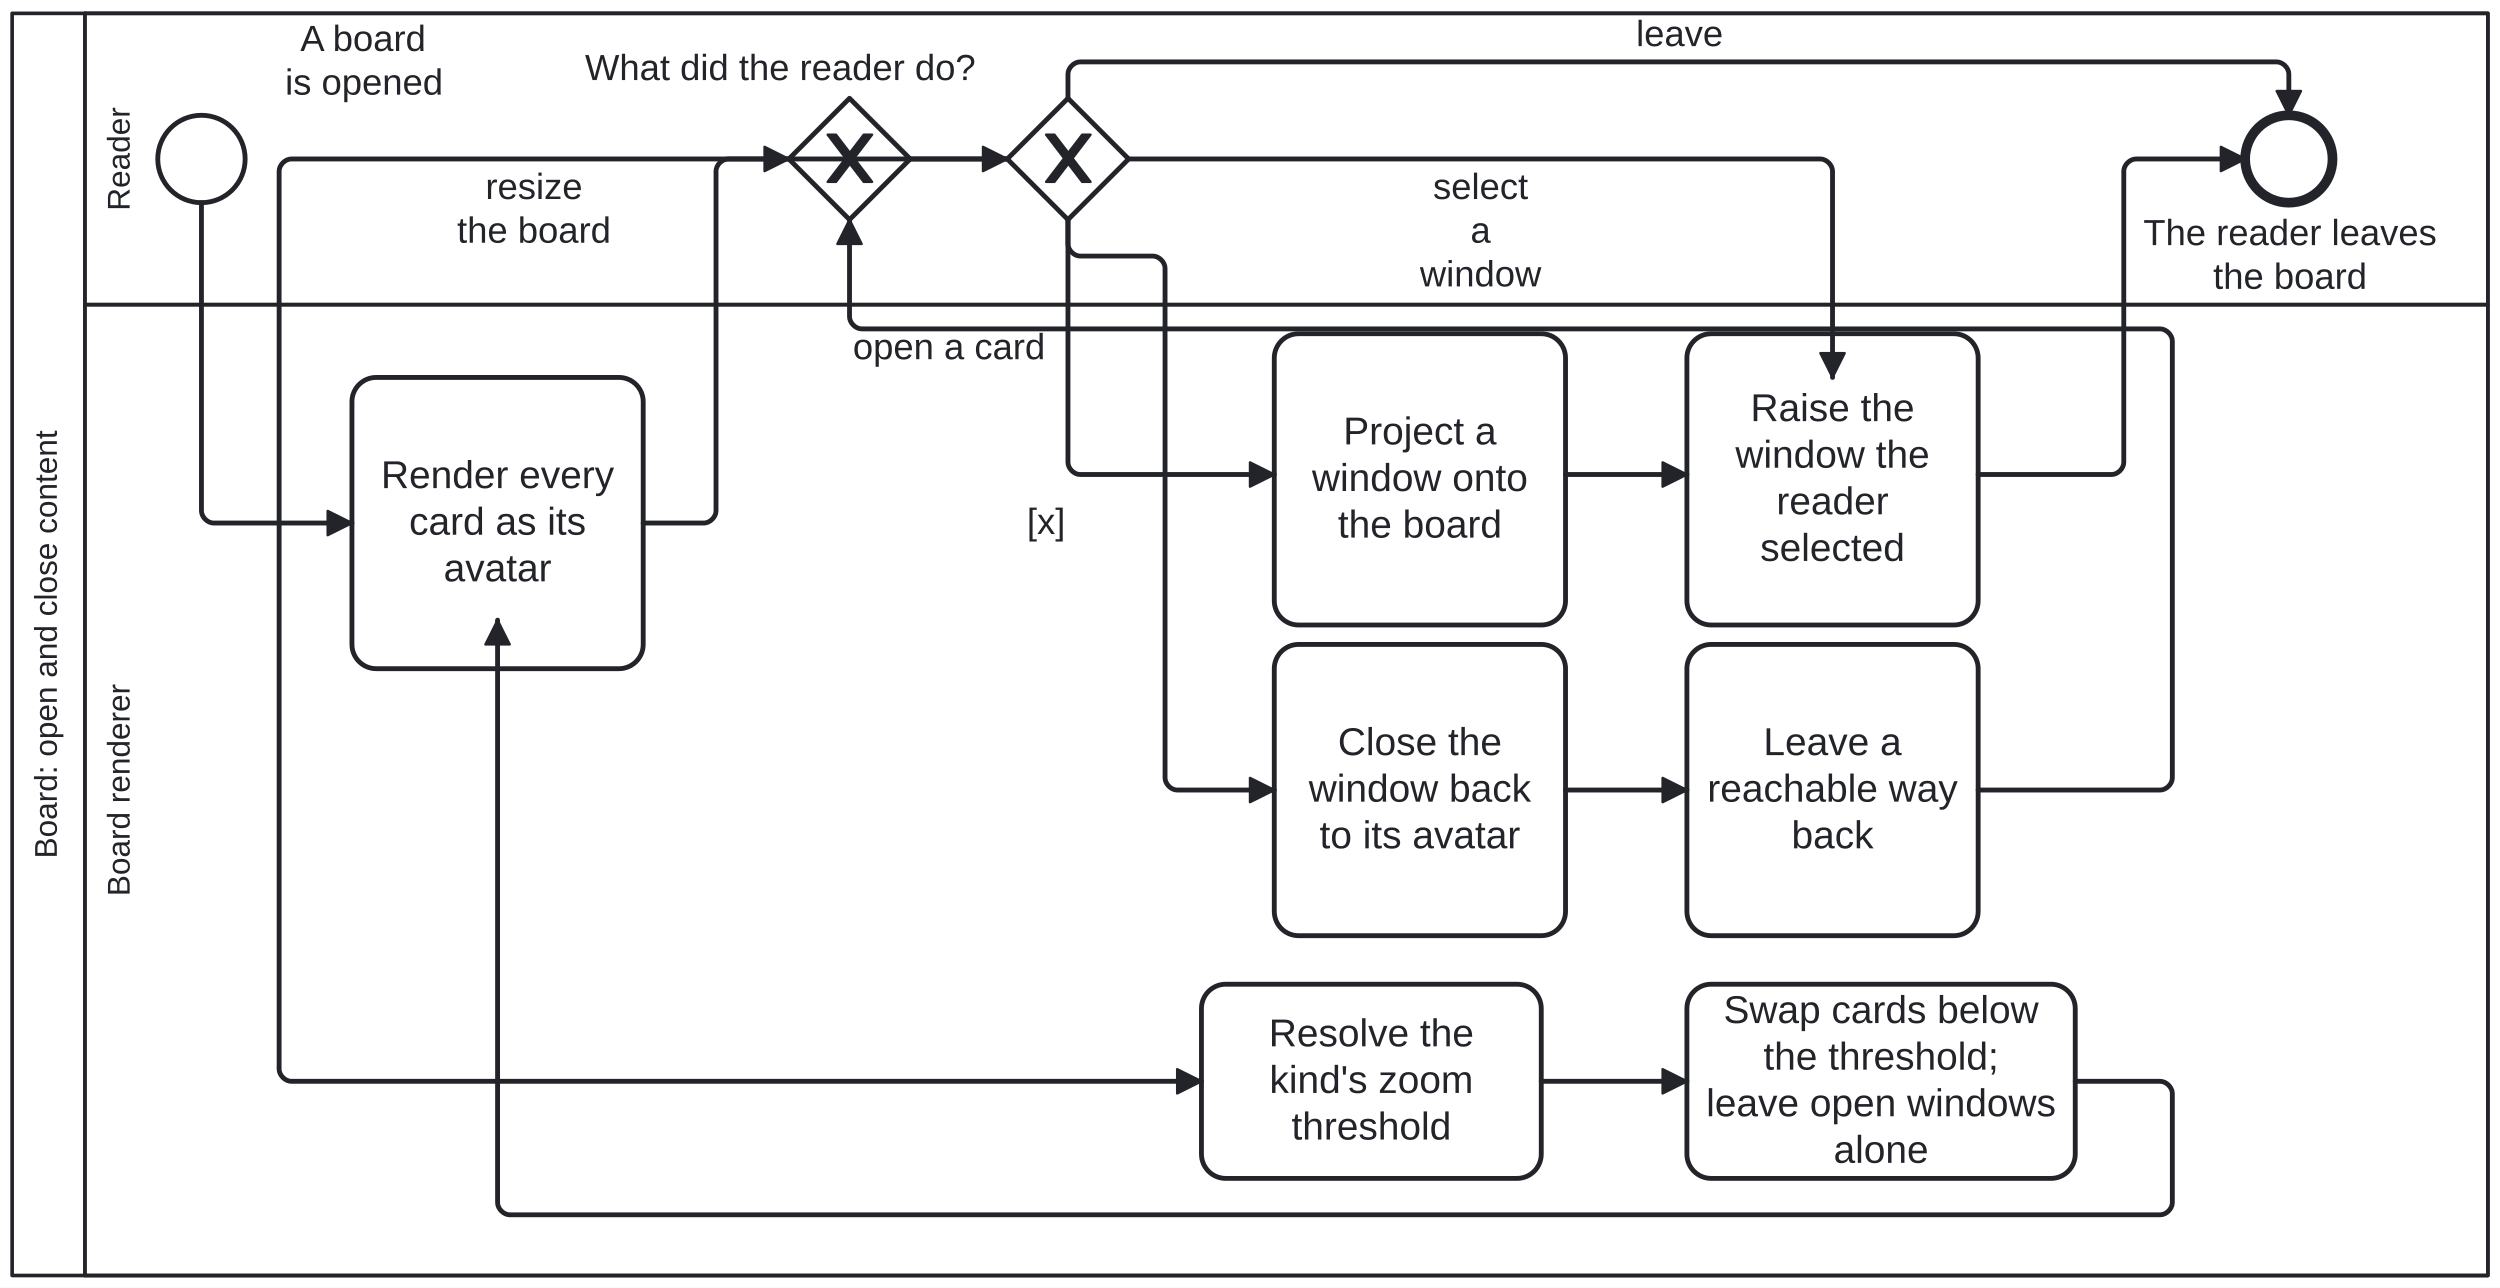
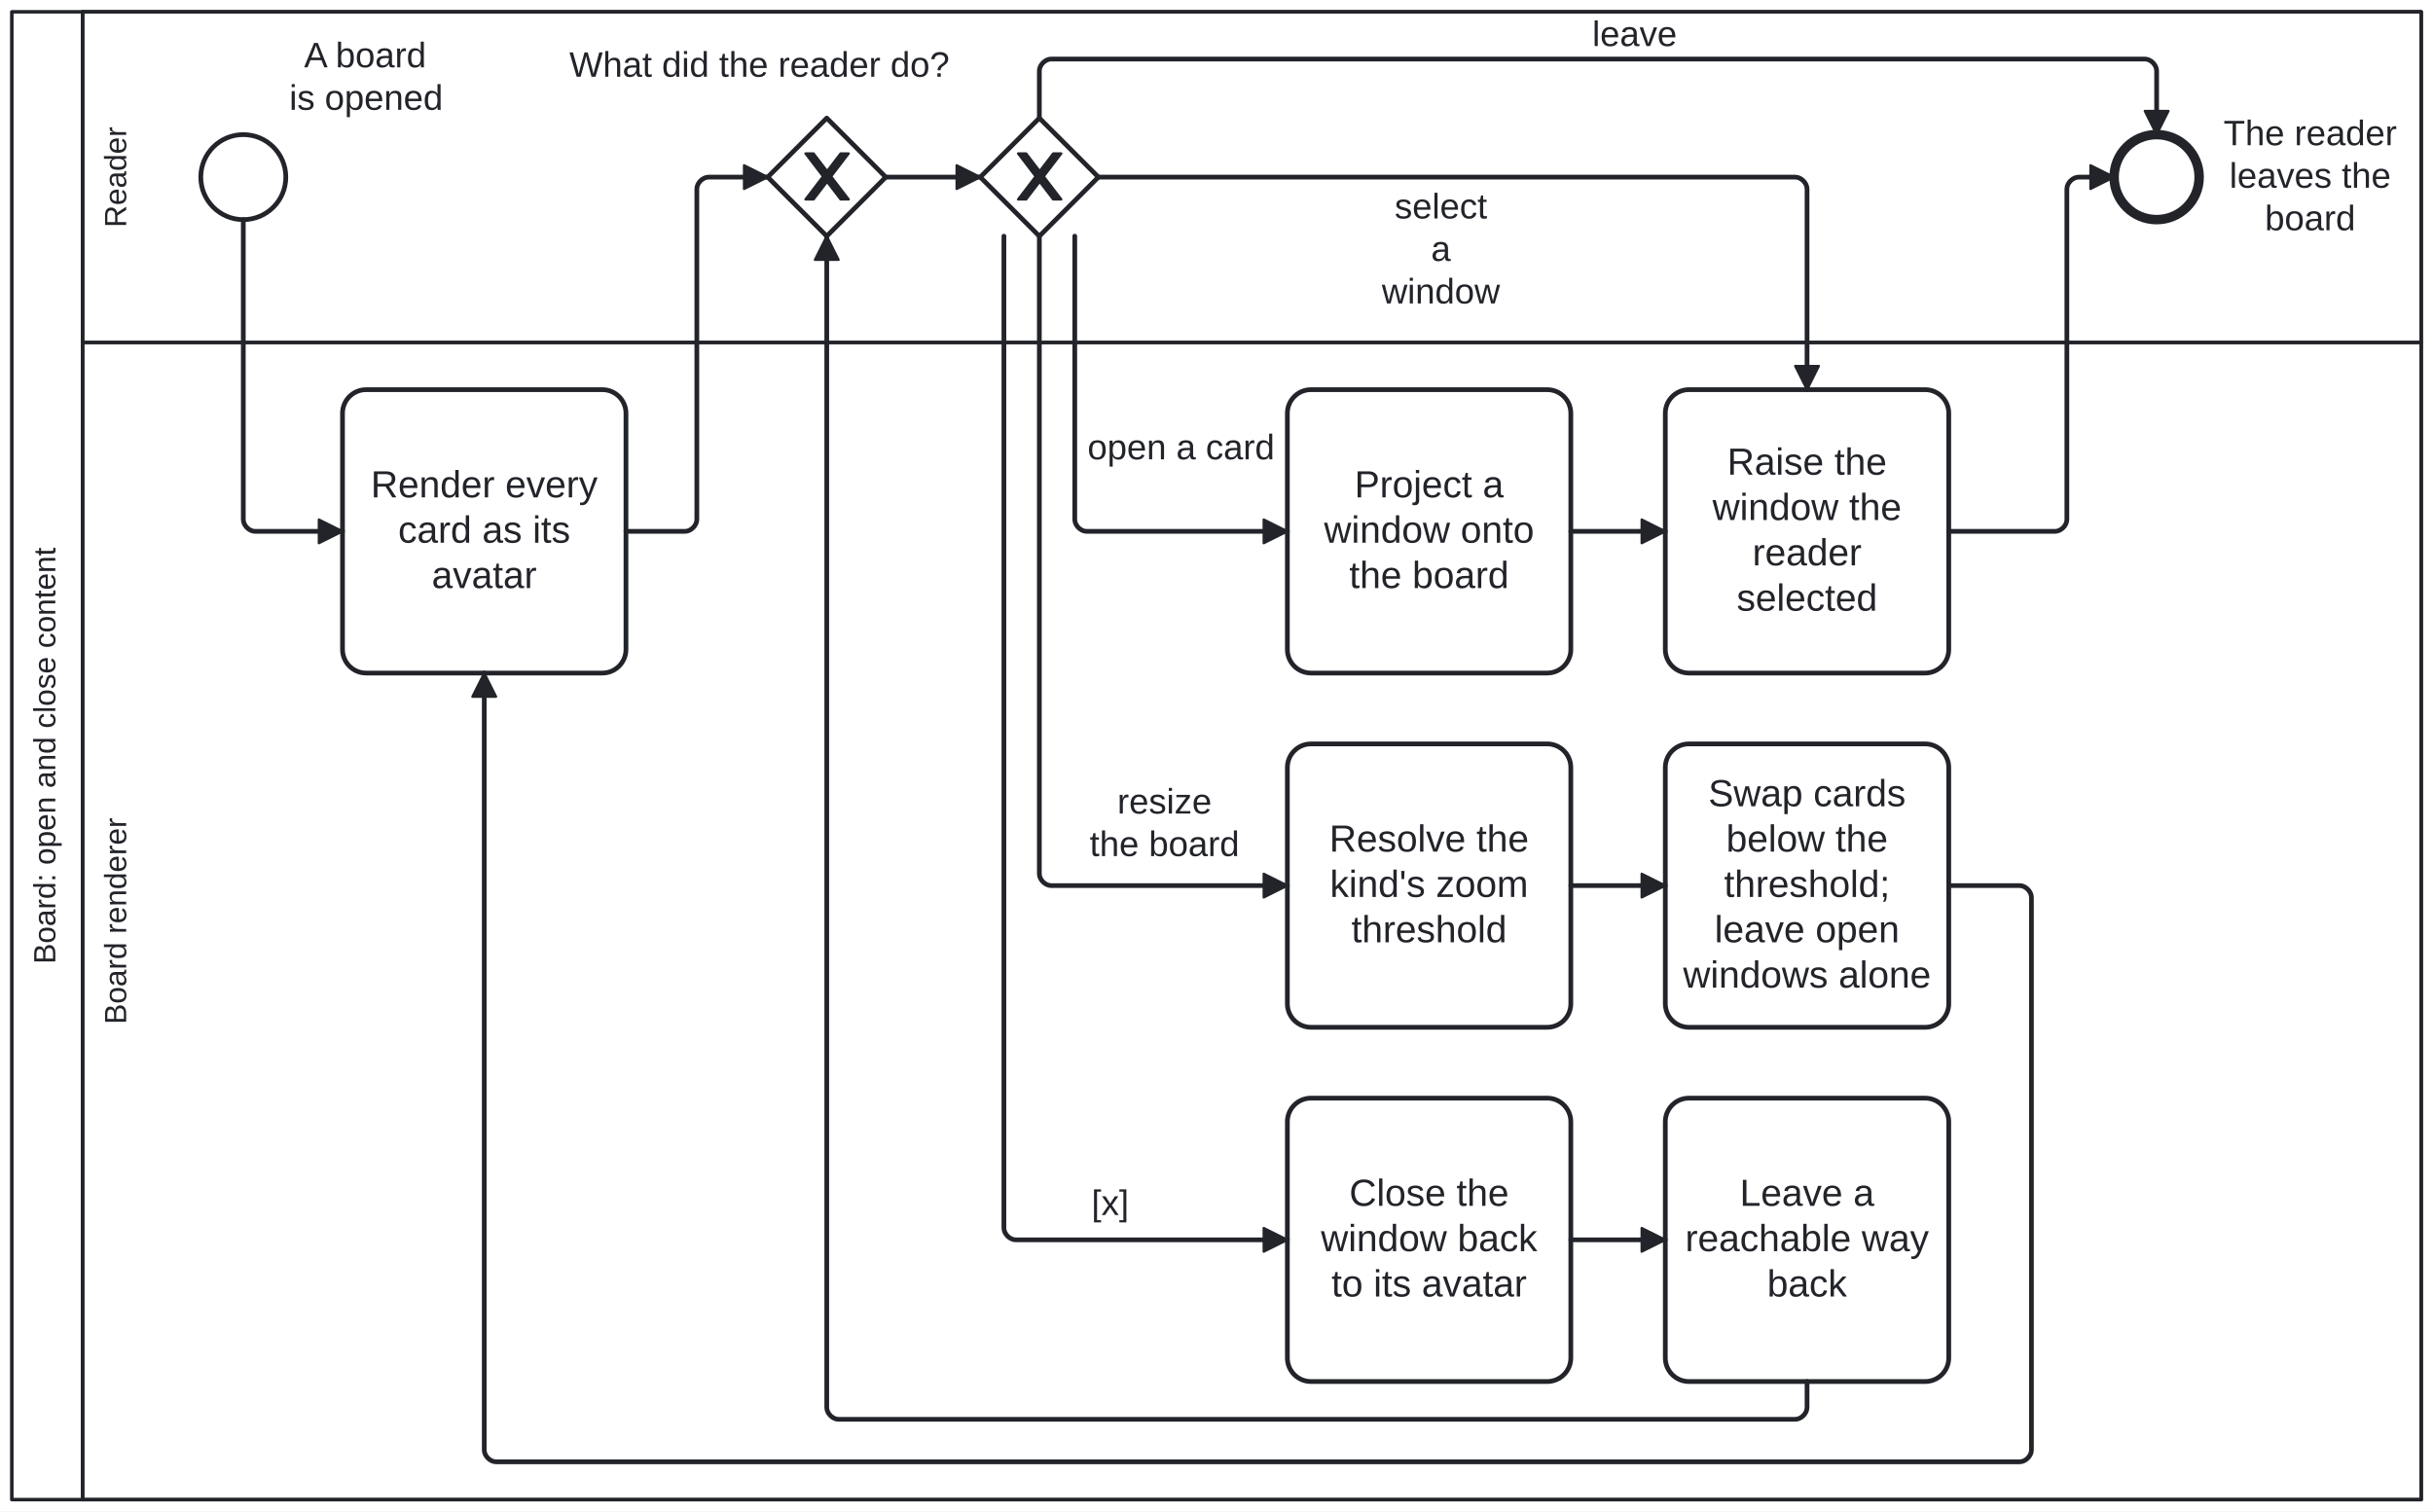
- <svg xmlns="http://www.w3.org/2000/svg" width="100%" style="max-width:100%;height:auto" viewBox="155 74.5 1030 530.5" version="1.1">
-   <rect x="155" y="74.5" width="1030" height="530.5" fill="#ffffff" />
+ <svg xmlns="http://www.w3.org/2000/svg" width="100%" style="max-width:100%;height:auto" viewBox="155 75 1030 640" version="1.1">
+   <rect x="155" y="75" width="1030" height="640" fill="#ffffff" />
  <g class="djs-group">
    <g class="djs-element djs-shape" data-element-id="Participant_BoardOpenClose" style="display: block;" transform="matrix(1 0 0 1 160 80)">
      <g class="djs-visual">
-         <rect x="0" y="0" width="1020" height="520" rx="0" ry="0" style="stroke-linecap: round; stroke-linejoin: round; stroke: rgb(34, 36, 42); stroke-width: 1.5px; fill: white; fill-opacity: 0.95;" />
-         <path style="fill: none; stroke-linecap: round; stroke-linejoin: round; stroke: rgb(34, 36, 42); stroke-width: 1.5px;" d="M30,0L30,520" />
-         <text lineHeight="1.05" class="djs-label" transform="matrix(-1.83697e-16 -1 1 -1.83697e-16 0 520)" style="font-family: Arial, sans-serif; font-size: 13px; font-weight: normal; fill: rgb(34, 36, 42);">
-           <tspan x="171.825" y="18.413">Board: open and close content</tspan>
+         <rect x="0" y="0" width="1020" height="630" rx="0" ry="0" style="stroke-linecap: round; stroke-linejoin: round; stroke: rgb(34, 36, 42); stroke-width: 1.5px; fill: white; fill-opacity: 0.95;" />
+         <path style="fill: none; stroke-linecap: round; stroke-linejoin: round; stroke: rgb(34, 36, 42); stroke-width: 1.5px;" d="M30,0L30,630" />
+         <text lineHeight="1.05" class="djs-label" transform="matrix(-1.83697e-16 -1 1 -1.83697e-16 0 630)" style="font-family: Arial, sans-serif; font-size: 13px; font-weight: normal; fill: rgb(34, 36, 42);">
+           <tspan x="226.825" y="18.413">Board: open and close content</tspan>
        </text>
      </g>
-       <rect class="djs-hit djs-hit-all" x="0" y="0" width="1020" height="520" style="fill: none; stroke-opacity: 0; stroke: white; stroke-width: 15px;" />
+       <rect class="djs-hit djs-hit-all" x="0" y="0" width="1020" height="630" style="fill: none; stroke-opacity: 0; stroke: white; stroke-width: 15px;" />
    </g>
    <g class="djs-children">
      <g class="djs-group">
-         <g class="djs-element djs-shape" data-element-id="Lane_Renderer" style="display: block;" transform="matrix(1 0 0 1 190 200)">
-           <g class="djs-visual">
-             <rect x="0" y="0" width="990" height="400" rx="0" ry="0" style="stroke-linecap: round; stroke-linejoin: round; stroke: rgb(34, 36, 42); stroke-width: 1.5px; fill: white; fill-opacity: 0.25;" />
-             <text lineHeight="1.05" class="djs-label" transform="matrix(-1.83697e-16 -1 1 -1.83697e-16 0 400)" style="font-family: Arial, sans-serif; font-size: 13px; font-weight: normal; fill: rgb(34, 36, 42);">
-               <tspan x="156.281" y="18.413">Board renderer</tspan>
-             </text>
-           </g>
-           <rect class="djs-hit djs-hit-all" x="0" y="0" width="990" height="400" style="fill: none; stroke-opacity: 0; stroke: white; stroke-width: 15px;" />
+         <g class="djs-element djs-shape" data-element-id="Lane_Renderer" style="display: block;" transform="matrix(1 0 0 1 190 220)">
+           <g class="djs-visual">
+             <rect x="0" y="0" width="990" height="490" rx="0" ry="0" style="stroke-linecap: round; stroke-linejoin: round; stroke: rgb(34, 36, 42); stroke-width: 1.5px; fill: white; fill-opacity: 0.25;" />
+             <text lineHeight="1.05" class="djs-label" transform="matrix(-1.83697e-16 -1 1 -1.83697e-16 0 490)" style="font-family: Arial, sans-serif; font-size: 13px; font-weight: normal; fill: rgb(34, 36, 42);">
+               <tspan x="201.281" y="18.413">Board renderer</tspan>
+             </text>
+           </g>
+           <rect class="djs-hit djs-hit-all" x="0" y="0" width="990" height="490" style="fill: none; stroke-opacity: 0; stroke: white; stroke-width: 15px;" />
        </g>
      </g>
      <g class="djs-group">
        <g class="djs-element djs-shape" data-element-id="Lane_Reader" style="display: block;" transform="matrix(1 0 0 1 190 80)">
          <g class="djs-visual">
-             <rect x="0" y="0" width="990" height="120" rx="0" ry="0" style="stroke-linecap: round; stroke-linejoin: round; stroke: rgb(34, 36, 42); stroke-width: 1.5px; fill: white; fill-opacity: 0.25;" />
-             <text lineHeight="1.05" class="djs-label" transform="matrix(-1.83697e-16 -1 1 -1.83697e-16 0 120)" style="font-family: Arial, sans-serif; font-size: 13px; font-weight: normal; fill: rgb(34, 36, 42);">
-               <tspan x="38.681" y="18.413">Reader</tspan>
-             </text>
-           </g>
-           <rect class="djs-hit djs-hit-all" x="0" y="0" width="990" height="120" style="fill: none; stroke-opacity: 0; stroke: white; stroke-width: 15px;" />
-         </g>
-       </g>
-       <g class="djs-group">
-         <g class="djs-element djs-shape" data-element-id="Start_Board" style="display: block;" transform="matrix(1 0 0 1 220 122)">
+             <rect x="0" y="0" width="990" height="140" rx="0" ry="0" style="stroke-linecap: round; stroke-linejoin: round; stroke: rgb(34, 36, 42); stroke-width: 1.5px; fill: white; fill-opacity: 0.25;" />
+             <text lineHeight="1.05" class="djs-label" transform="matrix(-1.83697e-16 -1 1 -1.83697e-16 0 140)" style="font-family: Arial, sans-serif; font-size: 13px; font-weight: normal; fill: rgb(34, 36, 42);">
+               <tspan x="48.681" y="18.413">Reader</tspan>
+             </text>
+           </g>
+           <rect class="djs-hit djs-hit-all" x="0" y="0" width="990" height="140" style="fill: none; stroke-opacity: 0; stroke: white; stroke-width: 15px;" />
+         </g>
+       </g>
+       <g class="djs-group">
+         <g class="djs-element djs-shape" data-element-id="Start_Board" style="display: block;" transform="matrix(1 0 0 1 240 132)">
          <g class="djs-visual">
            <circle cx="18" cy="18" r="18" style="stroke-linecap: round; stroke-linejoin: round; stroke: rgb(34, 36, 42); stroke-width: 2px; fill: white; fill-opacity: 0.95;" />
          </g>
          <rect class="djs-hit djs-hit-all" x="0" y="0" width="36" height="36" style="fill: none; stroke-opacity: 0; stroke: white; stroke-width: 15px;" />
        </g>
      </g>
      <g class="djs-group">
-         <g class="djs-element djs-shape" data-element-id="Start_Board_label" style="display: block;" transform="matrix(1 0 0 1 271 82)">
+         <g class="djs-element djs-shape" data-element-id="Start_Board_label" style="display: block;" transform="matrix(1 0 0 1 276 90)">
          <g class="djs-visual">
            <text lineHeight="1.2" class="djs-label" style="font-family: Arial, sans-serif; font-size: 15px; font-weight: normal; fill: rgb(34, 36, 42);">
              <tspan x="7.732" y="13.5">A board </tspan>
              <tspan x="1.473" y="31.5">is opened</tspan>
            </text>
          </g>
          <rect class="djs-hit djs-hit-all" x="0" y="0" width="68" height="36" style="fill: none; stroke-opacity: 0; stroke: white; stroke-width: 15px;" />
        </g>
      </g>
      <g class="djs-group">
-         <g class="djs-element djs-shape" data-element-id="A_RenderAvatars" style="display: block;" transform="matrix(1 0 0 1 300 230)">
+         <g class="djs-element djs-shape" data-element-id="A_RenderAvatars" style="display: block;" transform="matrix(1 0 0 1 300 240)">
          <g class="djs-visual">
            <rect x="0" y="0" width="120" height="120" rx="10" ry="10" style="stroke-linecap: round; stroke-linejoin: round; stroke: rgb(34, 36, 42); stroke-width: 2px; fill: white; fill-opacity: 0.95;" />
            <text lineHeight="1.2" class="djs-label" style="font-family: Arial, sans-serif; font-size: 16px; font-weight: normal; fill: rgb(34, 36, 42);">
              <tspan x="11.977" y="45.6">Render every </tspan>
              <tspan x="23.543" y="64.8">card as its </tspan>
              <tspan x="37.766" y="84">avatar</tspan>
            </text>
          </g>
          <rect class="djs-hit djs-hit-all" x="0" y="0" width="120" height="120" style="fill: none; stroke-opacity: 0; stroke: white; stroke-width: 15px;" />
        </g>
      </g>
      <g class="djs-group">
-         <g class="djs-element djs-shape" data-element-id="GW_Act_Join" style="display: block;" transform="matrix(1 0 0 1 480 115)">
+         <g class="djs-element djs-shape" data-element-id="GW_Act_Join" style="display: block;" transform="matrix(1 0 0 1 480 125)">
          <g class="djs-visual">
            <polygon points="25,0 50,25 25,50 0,25" style="stroke-linecap: round; stroke-linejoin: round; stroke: rgb(34, 36, 42); stroke-width: 2px; fill: white; fill-opacity: 0.95;" />
            <path d="m 16,15 7.429,9.714 -7.429,9.714 3.429,0 5.714,-7.464 5.714,7.464 3.429,0 -7.429,-9.714 7.429,-9.714 -3.429,0 -5.714,7.464 -5.714,-7.464 -3.429,0 z" style="fill: rgb(34, 36, 42); stroke-linecap: round; stroke-linejoin: round; stroke: rgb(34, 36, 42); stroke-width: 1px;" />
          </g>
          <rect class="djs-hit djs-hit-all" x="0" y="0" width="50" height="50" style="fill: none; stroke-opacity: 0; stroke: white; stroke-width: 15px;" />
        </g>
      </g>
      <g class="djs-group">
-         <g class="djs-element djs-shape" data-element-id="GW_Act" style="display: block;" transform="matrix(1 0 0 1 570 115)">
+         <g class="djs-element djs-shape" data-element-id="GW_Act" style="display: block;" transform="matrix(1 0 0 1 570 125)">
          <g class="djs-visual">
            <polygon points="25,0 50,25 25,50 0,25" style="stroke-linecap: round; stroke-linejoin: round; stroke: rgb(34, 36, 42); stroke-width: 2px; fill: white; fill-opacity: 0.95;" />
            <path d="m 16,15 7.429,9.714 -7.429,9.714 3.429,0 5.714,-7.464 5.714,7.464 3.429,0 -7.429,-9.714 7.429,-9.714 -3.429,0 -5.714,7.464 -5.714,-7.464 -3.429,0 z" style="fill: rgb(34, 36, 42); stroke-linecap: round; stroke-linejoin: round; stroke: rgb(34, 36, 42); stroke-width: 1px;" />
          </g>
          <rect class="djs-hit djs-hit-all" x="0" y="0" width="50" height="50" style="fill: none; stroke-opacity: 0; stroke: white; stroke-width: 15px;" />
        </g>
      </g>
      <g class="djs-group">
        <g class="djs-element djs-shape" data-element-id="GW_Act_label" style="display: block;" transform="matrix(1 0 0 1 396 94)">
          <g class="djs-visual">
            <text lineHeight="1.2" class="djs-label" style="font-family: Arial, sans-serif; font-size: 15px; font-weight: normal; fill: rgb(34, 36, 42);">
              <tspan x="0.032" y="13.5">What did the reader do?</tspan>
            </text>
          </g>
          <rect class="djs-hit djs-hit-all" x="0" y="0" width="161" height="18" style="fill: none; stroke-opacity: 0; stroke: white; stroke-width: 15px;" />
        </g>
      </g>
      <g class="djs-group">
-         <g class="djs-element djs-shape" data-element-id="A_Open" style="display: block;" transform="matrix(1 0 0 1 680 212)">
+         <g class="djs-element djs-shape" data-element-id="A_Open" style="display: block;" transform="matrix(1 0 0 1 700 240)">
          <g class="djs-visual">
            <rect x="0" y="0" width="120" height="120" rx="10" ry="10" style="stroke-linecap: round; stroke-linejoin: round; stroke: rgb(34, 36, 42); stroke-width: 2px; fill: white; fill-opacity: 0.95;" />
            <text lineHeight="1.2" class="djs-label" style="font-family: Arial, sans-serif; font-size: 16px; font-weight: normal; fill: rgb(34, 36, 42);">
              <tspan x="28.43" y="45.6">Project a </tspan>
              <tspan x="15.527" y="64.8">window onto </tspan>
              <tspan x="26.195" y="84">the board</tspan>
            </text>
          </g>
          <rect class="djs-hit djs-hit-all" x="0" y="0" width="120" height="120" style="fill: none; stroke-opacity: 0; stroke: white; stroke-width: 15px;" />
        </g>
      </g>
      <g class="djs-group">
-         <g class="djs-element djs-shape" data-element-id="A_Raise" style="display: block;" transform="matrix(1 0 0 1 850 212)">
+         <g class="djs-element djs-shape" data-element-id="A_Raise" style="display: block;" transform="matrix(1 0 0 1 860 240)">
          <g class="djs-visual">
            <rect x="0" y="0" width="120" height="120" rx="10" ry="10" style="stroke-linecap: round; stroke-linejoin: round; stroke: rgb(34, 36, 42); stroke-width: 2px; fill: white; fill-opacity: 0.95;" />
            <text lineHeight="1.2" class="djs-label" style="font-family: Arial, sans-serif; font-size: 16px; font-weight: normal; fill: rgb(34, 36, 42);">
              <tspan x="26.203" y="36">Raise the </tspan>
              <tspan x="19.977" y="55.2">window the </tspan>
              <tspan x="36.875" y="74.4">reader </tspan>
              <tspan x="30.203" y="93.6">selected</tspan>
            </text>
          </g>
          <rect class="djs-hit djs-hit-all" x="0" y="0" width="120" height="120" style="fill: none; stroke-opacity: 0; stroke: white; stroke-width: 15px;" />
        </g>
      </g>
      <g class="djs-group">
-         <g class="djs-element djs-shape" data-element-id="A_Close" style="display: block;" transform="matrix(1 0 0 1 680 340)">
+         <g class="djs-element djs-shape" data-element-id="A_Close" style="display: block;" transform="matrix(1 0 0 1 700 540)">
          <g class="djs-visual">
            <rect x="0" y="0" width="120" height="120" rx="10" ry="10" style="stroke-linecap: round; stroke-linejoin: round; stroke: rgb(34, 36, 42); stroke-width: 2px; fill: white; fill-opacity: 0.95;" />
            <text lineHeight="1.2" class="djs-label" style="font-family: Arial, sans-serif; font-size: 16px; font-weight: normal; fill: rgb(34, 36, 42);">
              <tspan x="26.203" y="45.6">Close the </tspan>
              <tspan x="14.199" y="64.8">window back </tspan>
              <tspan x="18.648" y="84">to its avatar</tspan>
            </text>
          </g>
          <rect class="djs-hit djs-hit-all" x="0" y="0" width="120" height="120" style="fill: none; stroke-opacity: 0; stroke: white; stroke-width: 15px;" />
        </g>
      </g>
      <g class="djs-group">
-         <g class="djs-element djs-shape" data-element-id="A_OfferWayBack" style="display: block;" transform="matrix(1 0 0 1 850 340)">
+         <g class="djs-element djs-shape" data-element-id="A_OfferWayBack" style="display: block;" transform="matrix(1 0 0 1 860 540)">
          <g class="djs-visual">
            <rect x="0" y="0" width="120" height="120" rx="10" ry="10" style="stroke-linecap: round; stroke-linejoin: round; stroke: rgb(34, 36, 42); stroke-width: 2px; fill: white; fill-opacity: 0.95;" />
            <text lineHeight="1.2" class="djs-label" style="font-family: Arial, sans-serif; font-size: 16px; font-weight: normal; fill: rgb(34, 36, 42);">
              <tspan x="31.531" y="45.6">Leave a </tspan>
              <tspan x="8.414" y="64.8">reachable way</tspan>
              <tspan x="43.102" y="84">back</tspan>
            </text>
          </g>
          <rect class="djs-hit djs-hit-all" x="0" y="0" width="120" height="120" style="fill: none; stroke-opacity: 0; stroke: white; stroke-width: 15px;" />
        </g>
      </g>
      <g class="djs-group">
-         <g class="djs-element djs-shape" data-element-id="A_ResolveThreshold" style="display: block;" transform="matrix(1 0 0 1 650 480)">
-           <g class="djs-visual">
-             <rect x="0" y="0" width="140" height="80" rx="10" ry="10" style="stroke-linecap: round; stroke-linejoin: round; stroke: rgb(34, 36, 42); stroke-width: 2px; fill: white; fill-opacity: 0.95;" />
-             <text lineHeight="1.2" class="djs-label" style="font-family: Arial, sans-serif; font-size: 16px; font-weight: normal; fill: rgb(34, 36, 42);">
-               <tspan x="27.754" y="25.6">Resolve the </tspan>
-               <tspan x="28.012" y="44.8">kind's zoom </tspan>
-               <tspan x="37.09" y="64">threshold</tspan>
-             </text>
-           </g>
-           <rect class="djs-hit djs-hit-all" x="0" y="0" width="140" height="80" style="fill: none; stroke-opacity: 0; stroke: white; stroke-width: 15px;" />
-         </g>
-       </g>
-       <g class="djs-group">
-         <g class="djs-element djs-shape" data-element-id="A_SwapToAvatar" style="display: block;" transform="matrix(1 0 0 1 850 480)">
-           <g class="djs-visual">
-             <rect x="0" y="0" width="160" height="80" rx="10" ry="10" style="stroke-linecap: round; stroke-linejoin: round; stroke: rgb(34, 36, 42); stroke-width: 2px; fill: white; fill-opacity: 0.95;" />
-             <text lineHeight="1.2" class="djs-label" style="font-family: Arial, sans-serif; font-size: 16px; font-weight: normal; fill: rgb(34, 36, 42);">
-               <tspan x="15.078" y="16">Swap cards below </tspan>
-               <tspan x="31.523" y="35.2">the threshold; </tspan>
-               <tspan x="7.953" y="54.4">leave open windows</tspan>
-               <tspan x="60.426" y="73.6">alone</tspan>
-             </text>
-           </g>
-           <rect class="djs-hit djs-hit-all" x="0" y="0" width="160" height="80" style="fill: none; stroke-opacity: 0; stroke: white; stroke-width: 15px;" />
-         </g>
-       </g>
-       <g class="djs-group">
-         <g class="djs-element djs-shape" data-element-id="End_Board" style="display: block;" transform="matrix(1 0 0 1 1080 122)">
+         <g class="djs-element djs-shape" data-element-id="A_ResolveThreshold" style="display: block;" transform="matrix(1 0 0 1 700 390)">
+           <g class="djs-visual">
+             <rect x="0" y="0" width="120" height="120" rx="10" ry="10" style="stroke-linecap: round; stroke-linejoin: round; stroke: rgb(34, 36, 42); stroke-width: 2px; fill: white; fill-opacity: 0.95;" />
+             <text lineHeight="1.2" class="djs-label" style="font-family: Arial, sans-serif; font-size: 16px; font-weight: normal; fill: rgb(34, 36, 42);">
+               <tspan x="17.754" y="45.6">Resolve the </tspan>
+               <tspan x="18.012" y="64.8">kind's zoom </tspan>
+               <tspan x="27.09" y="84">threshold</tspan>
+             </text>
+           </g>
+           <rect class="djs-hit djs-hit-all" x="0" y="0" width="120" height="120" style="fill: none; stroke-opacity: 0; stroke: white; stroke-width: 15px;" />
+         </g>
+       </g>
+       <g class="djs-group">
+         <g class="djs-element djs-shape" data-element-id="A_SwapToAvatar" style="display: block;" transform="matrix(1 0 0 1 860 390)">
+           <g class="djs-visual">
+             <rect x="0" y="0" width="120" height="120" rx="10" ry="10" style="stroke-linecap: round; stroke-linejoin: round; stroke: rgb(34, 36, 42); stroke-width: 2px; fill: white; fill-opacity: 0.95;" />
+             <text lineHeight="1.2" class="djs-label" style="font-family: Arial, sans-serif; font-size: 16px; font-weight: normal; fill: rgb(34, 36, 42);">
+               <tspan x="18.203" y="26.4">Swap cards </tspan>
+               <tspan x="25.754" y="45.6">below the </tspan>
+               <tspan x="24.867" y="64.8">threshold; </tspan>
+               <tspan x="20.855" y="84">leave open </tspan>
+               <tspan x="7.523" y="103.2">windows alone</tspan>
+             </text>
+           </g>
+           <rect class="djs-hit djs-hit-all" x="0" y="0" width="120" height="120" style="fill: none; stroke-opacity: 0; stroke: white; stroke-width: 15px;" />
+         </g>
+       </g>
+       <g class="djs-group">
+         <g class="djs-element djs-shape" data-element-id="End_Board" style="display: block;" transform="matrix(1 0 0 1 1050 132)">
          <g class="djs-visual">
            <circle cx="18" cy="18" r="18" style="stroke-linecap: round; stroke-linejoin: round; stroke: rgb(34, 36, 42); stroke-width: 4px; fill: white; fill-opacity: 0.95;" />
          </g>
          <rect class="djs-hit djs-hit-all" x="0" y="0" width="36" height="36" style="fill: none; stroke-opacity: 0; stroke: white; stroke-width: 15px;" />
        </g>
      </g>
      <g class="djs-group">
-         <g class="djs-element djs-shape" data-element-id="End_Board_label" style="display: block;" transform="matrix(1 0 0 1 1038 162)">
-           <g class="djs-visual">
-             <text lineHeight="1.2" class="djs-label" style="font-family: Arial, sans-serif; font-size: 15px; font-weight: normal; fill: rgb(34, 36, 42);">
-               <tspan x="0.05" y="13.5">The reader leaves</tspan>
-               <tspan x="28.808" y="31.5">the board</tspan>
-             </text>
-           </g>
-           <rect class="djs-hit djs-hit-all" x="0" y="0" width="121" height="36" style="fill: none; stroke-opacity: 0; stroke: white; stroke-width: 15px;" />
+         <g class="djs-element djs-shape" data-element-id="End_Board_label" style="display: block;" transform="matrix(1 0 0 1 1096 123)">
+           <g class="djs-visual">
+             <text lineHeight="1.2" class="djs-label" style="font-family: Arial, sans-serif; font-size: 15px; font-weight: normal; fill: rgb(34, 36, 42);">
+               <tspan x="0.313" y="13.5">The reader</tspan>
+               <tspan x="2.811" y="31.5">leaves the</tspan>
+               <tspan x="17.818" y="49.5">board</tspan>
+             </text>
+           </g>
+           <rect class="djs-hit djs-hit-all" x="0" y="0" width="74" height="54" style="fill: none; stroke-opacity: 0; stroke: white; stroke-width: 15px;" />
        </g>
      </g>
      <g class="djs-group">
        <g class="djs-element djs-connection" data-element-id="F_1" style="display: block;">
          <g class="djs-visual">
            <defs>
              <marker id="bpmn-marker-1" viewBox="0 0 20 20" refX="11" refY="10" markerWidth="10" markerHeight="10" orient="auto">
                <path d="M 1 5 L 11 10 L 1 15 Z" style="stroke-linecap: round; stroke-linejoin: round; stroke: rgb(34, 36, 42); stroke-width: 1px; fill: rgb(34, 36, 42);" />
              </marker>
            </defs>
-             <path data-corner-radius="5" style="fill: none; stroke-linecap: round; stroke-linejoin: round; stroke: rgb(34, 36, 42); stroke-width: 2px; marker-end: url('#bpmn-marker-1');" d="M238,158L238,285C238,287.5,240.5,290,243,290L300,290" />
-           </g>
-           <path d="M238,158L238,290L300,290" class="djs-hit djs-hit-stroke" style="fill: none; stroke-opacity: 0; stroke: white; stroke-width: 15px;" />
+             <path data-corner-radius="5" style="fill: none; stroke-linecap: round; stroke-linejoin: round; stroke: rgb(34, 36, 42); stroke-width: 2px; marker-end: url('#bpmn-marker-1');" d="M258,168L258,295C258,297.5,260.5,300,263,300L300,300" />
+           </g>
+           <path d="M258,168L258,300L300,300" class="djs-hit djs-hit-stroke" style="fill: none; stroke-opacity: 0; stroke: white; stroke-width: 15px;" />
        </g>
      </g>
      <g class="djs-group">
        <g class="djs-element djs-connection" data-element-id="F_2" style="display: block;">
          <g class="djs-visual">
            <defs>
              <marker id="bpmn-marker-2" viewBox="0 0 20 20" refX="11" refY="10" markerWidth="10" markerHeight="10" orient="auto">
                <path d="M 1 5 L 11 10 L 1 15 Z" style="stroke-linecap: round; stroke-linejoin: round; stroke: rgb(34, 36, 42); stroke-width: 1px; fill: rgb(34, 36, 42);" />
              </marker>
            </defs>
-             <path data-corner-radius="5" style="fill: none; stroke-linecap: round; stroke-linejoin: round; stroke: rgb(34, 36, 42); stroke-width: 2px; marker-end: url('#bpmn-marker-2');" d="M420,290L445,290C447.5,290,450,287.5,450,285L450,145C450,142.5,452.5,140,455,140L480,140" />
-           </g>
-           <path d="M420,290L450,290L450,140L480,140" class="djs-hit djs-hit-stroke" style="fill: none; stroke-opacity: 0; stroke: white; stroke-width: 15px;" />
+             <path data-corner-radius="5" style="fill: none; stroke-linecap: round; stroke-linejoin: round; stroke: rgb(34, 36, 42); stroke-width: 2px; marker-end: url('#bpmn-marker-2');" d="M420,300L445,300C447.5,300,450,297.5,450,295L450,155C450,152.5,452.5,150,455,150L480,150" />
+           </g>
+           <path d="M420,300L450,300L450,150L480,150" class="djs-hit djs-hit-stroke" style="fill: none; stroke-opacity: 0; stroke: white; stroke-width: 15px;" />
        </g>
      </g>
      <g class="djs-group">
        <g class="djs-element djs-connection" data-element-id="F_DoOpen" style="display: block;">
          <g class="djs-visual">
            <defs>
              <marker id="bpmn-marker-3" viewBox="0 0 20 20" refX="11" refY="10" markerWidth="10" markerHeight="10" orient="auto">
                <path d="M 1 5 L 11 10 L 1 15 Z" style="stroke-linecap: round; stroke-linejoin: round; stroke: rgb(34, 36, 42); stroke-width: 1px; fill: rgb(34, 36, 42);" />
              </marker>
            </defs>
-             <path data-corner-radius="5" style="fill: none; stroke-linecap: round; stroke-linejoin: round; stroke: rgb(34, 36, 42); stroke-width: 2px; marker-end: url('#bpmn-marker-3');" d="M595,165L595,265C595,267.5,597.5,270,600,270L680,270" />
-           </g>
-           <path d="M595,165L595,270L680,270" class="djs-hit djs-hit-stroke" style="fill: none; stroke-opacity: 0; stroke: white; stroke-width: 15px;" />
-         </g>
-       </g>
-       <g class="djs-group">
-         <g class="djs-element djs-shape" data-element-id="F_DoOpen_label" style="display: block;" transform="matrix(1 0 0 1 506 209)">
+             <path data-corner-radius="5" style="fill: none; stroke-linecap: round; stroke-linejoin: round; stroke: rgb(34, 36, 42); stroke-width: 2px; marker-end: url('#bpmn-marker-3');" d="M610,175L610,295C610,297.5,612.5,300,615,300L700,300" />
+           </g>
+           <path d="M610,175L610,300L700,300" class="djs-hit djs-hit-stroke" style="fill: none; stroke-opacity: 0; stroke: white; stroke-width: 15px;" />
+         </g>
+       </g>
+       <g class="djs-group">
+         <g class="djs-element djs-shape" data-element-id="F_DoOpen_label" style="display: block;" transform="matrix(1 0 0 1 615 256)">
          <g class="djs-visual">
            <text lineHeight="1.2" class="djs-label" style="font-family: Arial, sans-serif; font-size: 15px; font-weight: normal; fill: rgb(34, 36, 42);">
              <tspan x="0.387" y="13.5">open a card</tspan>
            </text>
          </g>
          <rect class="djs-hit djs-hit-all" x="0" y="0" width="80" height="18" style="fill: none; stroke-opacity: 0; stroke: white; stroke-width: 15px;" />
        </g>
      </g>
      <g class="djs-group">
        <g class="djs-element djs-connection" data-element-id="F_DoRaise" style="display: block;">
          <g class="djs-visual">
            <defs>
              <marker id="bpmn-marker-4" viewBox="0 0 20 20" refX="11" refY="10" markerWidth="10" markerHeight="10" orient="auto">
                <path d="M 1 5 L 11 10 L 1 15 Z" style="stroke-linecap: round; stroke-linejoin: round; stroke: rgb(34, 36, 42); stroke-width: 1px; fill: rgb(34, 36, 42);" />
              </marker>
            </defs>
-             <path data-corner-radius="5" style="fill: none; stroke-linecap: round; stroke-linejoin: round; stroke: rgb(34, 36, 42); stroke-width: 2px; marker-end: url('#bpmn-marker-4');" d="M620,140L905,140C907.5,140,910,142.5,910,145L910,230" />
-           </g>
-           <path d="M620,140L910,140L910,230" class="djs-hit djs-hit-stroke" style="fill: none; stroke-opacity: 0; stroke: white; stroke-width: 15px;" />
-         </g>
-       </g>
-       <g class="djs-group">
-         <g class="djs-element djs-shape" data-element-id="F_DoRaise_label" style="display: block;" transform="matrix(1 0 0 1 739 143)">
+             <path data-corner-radius="5" style="fill: none; stroke-linecap: round; stroke-linejoin: round; stroke: rgb(34, 36, 42); stroke-width: 2px; marker-end: url('#bpmn-marker-4');" d="M620,150L915,150C917.5,150,920,152.5,920,155L920,240" />
+           </g>
+           <path d="M620,150L920,150L920,240" class="djs-hit djs-hit-stroke" style="fill: none; stroke-opacity: 0; stroke: white; stroke-width: 15px;" />
+         </g>
+       </g>
+       <g class="djs-group">
+         <g class="djs-element djs-shape" data-element-id="F_DoRaise_label" style="display: block;" transform="matrix(1 0 0 1 739 154)">
          <g class="djs-visual">
            <text lineHeight="1.2" class="djs-label" style="font-family: Arial, sans-serif; font-size: 15px; font-weight: normal; fill: rgb(34, 36, 42);">
              <tspan x="6.408" y="13.5">select </tspan>
              <tspan x="21.829" y="31.5">a </tspan>
              <tspan x="0.988" y="49.5">window</tspan>
            </text>
          </g>
          <rect class="djs-hit djs-hit-all" x="0" y="0" width="52" height="36" style="fill: none; stroke-opacity: 0; stroke: white; stroke-width: 15px;" />
        </g>
      </g>
      <g class="djs-group">
        <g class="djs-element djs-connection" data-element-id="F_DoClose" style="display: block;">
          <g class="djs-visual">
            <defs>
              <marker id="bpmn-marker-5" viewBox="0 0 20 20" refX="11" refY="10" markerWidth="10" markerHeight="10" orient="auto">
                <path d="M 1 5 L 11 10 L 1 15 Z" style="stroke-linecap: round; stroke-linejoin: round; stroke: rgb(34, 36, 42); stroke-width: 1px; fill: rgb(34, 36, 42);" />
              </marker>
            </defs>
-             <path data-corner-radius="5" style="fill: none; stroke-linecap: round; stroke-linejoin: round; stroke: rgb(34, 36, 42); stroke-width: 2px; marker-end: url('#bpmn-marker-5');" d="M595,165L595,175C595,177.5,597.5,180,600,180L630,180C632.5,180,635,182.5,635,185L635,395C635,397.5,637.5,400,640,400L680,400" />
-           </g>
-           <path d="M595,165L595,180L635,180L635,400L680,400" class="djs-hit djs-hit-stroke" style="fill: none; stroke-opacity: 0; stroke: white; stroke-width: 15px;" />
-         </g>
-       </g>
-       <g class="djs-group">
-         <g class="djs-element djs-shape" data-element-id="F_DoClose_label" style="display: block;" transform="matrix(1 0 0 1 578 281)">
+             <path data-corner-radius="5" style="fill: none; stroke-linecap: round; stroke-linejoin: round; stroke: rgb(34, 36, 42); stroke-width: 2px; marker-end: url('#bpmn-marker-5');" d="M580,175L580,595C580,597.5,582.5,600,585,600L700,600" />
+           </g>
+           <path d="M580,175L580,600L700,600" class="djs-hit djs-hit-stroke" style="fill: none; stroke-opacity: 0; stroke: white; stroke-width: 15px;" />
+         </g>
+       </g>
+       <g class="djs-group">
+         <g class="djs-element djs-shape" data-element-id="F_DoClose_label" style="display: block;" transform="matrix(1 0 0 1 617 576)">
          <g class="djs-visual">
            <text lineHeight="1.2" class="djs-label" style="font-family: Arial, sans-serif; font-size: 15px; font-weight: normal; fill: rgb(34, 36, 42);">
              <tspan x="0.083" y="13.5">[x]</tspan>
            </text>
          </g>
          <rect class="djs-hit djs-hit-all" x="0" y="0" width="16" height="18" style="fill: none; stroke-opacity: 0; stroke: white; stroke-width: 15px;" />
        </g>
      </g>
      <g class="djs-group">
        <g class="djs-element djs-connection" data-element-id="F_DoZoom" style="display: block;">
          <g class="djs-visual">
            <defs>
              <marker id="bpmn-marker-6" viewBox="0 0 20 20" refX="11" refY="10" markerWidth="10" markerHeight="10" orient="auto">
                <path d="M 1 5 L 11 10 L 1 15 Z" style="stroke-linecap: round; stroke-linejoin: round; stroke: rgb(34, 36, 42); stroke-width: 1px; fill: rgb(34, 36, 42);" />
              </marker>
            </defs>
-             <path data-corner-radius="5" style="fill: none; stroke-linecap: round; stroke-linejoin: round; stroke: rgb(34, 36, 42); stroke-width: 2px; marker-end: url('#bpmn-marker-6');" d="M570,140L275,140C272.5,140,270,142.5,270,145L270,515C270,517.5,272.5,520,275,520L650,520" />
-           </g>
-           <path d="M570,140L270,140L270,520L650,520" class="djs-hit djs-hit-stroke" style="fill: none; stroke-opacity: 0; stroke: white; stroke-width: 15px;" />
-         </g>
-       </g>
-       <g class="djs-group">
-         <g class="djs-element djs-shape" data-element-id="F_DoZoom_label" style="display: block;" transform="matrix(1 0 0 1 342 143)">
+             <path data-corner-radius="5" style="fill: none; stroke-linecap: round; stroke-linejoin: round; stroke: rgb(34, 36, 42); stroke-width: 2px; marker-end: url('#bpmn-marker-6');" d="M595,175L595,445C595,447.5,597.5,450,600,450L700,450" />
+           </g>
+           <path d="M595,175L595,450L700,450" class="djs-hit djs-hit-stroke" style="fill: none; stroke-opacity: 0; stroke: white; stroke-width: 15px;" />
+         </g>
+       </g>
+       <g class="djs-group">
+         <g class="djs-element djs-shape" data-element-id="F_DoZoom_label" style="display: block;" transform="matrix(1 0 0 1 615 406)">
          <g class="djs-visual">
            <text lineHeight="1.2" class="djs-label" style="font-family: Arial, sans-serif; font-size: 15px; font-weight: normal; fill: rgb(34, 36, 42);">
              <tspan x="12.994" y="13.5">resize </tspan>
              <tspan x="1.308" y="31.5">the board</tspan>
            </text>
          </g>
          <rect class="djs-hit djs-hit-all" x="0" y="0" width="66" height="36" style="fill: none; stroke-opacity: 0; stroke: white; stroke-width: 15px;" />
        </g>
      </g>
      <g class="djs-group">
        <g class="djs-element djs-connection" data-element-id="F_Leave" style="display: block;">
          <g class="djs-visual">
            <defs>
              <marker id="bpmn-marker-7" viewBox="0 0 20 20" refX="11" refY="10" markerWidth="10" markerHeight="10" orient="auto">
                <path d="M 1 5 L 11 10 L 1 15 Z" style="stroke-linecap: round; stroke-linejoin: round; stroke: rgb(34, 36, 42); stroke-width: 1px; fill: rgb(34, 36, 42);" />
              </marker>
            </defs>
-             <path data-corner-radius="5" style="fill: none; stroke-linecap: round; stroke-linejoin: round; stroke: rgb(34, 36, 42); stroke-width: 2px; marker-end: url('#bpmn-marker-7');" d="M595,115L595,105C595,102.5,597.5,100,600,100L1093,100C1095.5,100,1098,102.5,1098,105L1098,122" />
-           </g>
-           <path d="M595,115L595,100L1098,100L1098,122" class="djs-hit djs-hit-stroke" style="fill: none; stroke-opacity: 0; stroke: white; stroke-width: 15px;" />
-         </g>
-       </g>
-       <g class="djs-group">
-         <g class="djs-element djs-shape" data-element-id="F_Leave_label" style="display: block;" transform="matrix(1 0 0 1 829 80)">
+             <path data-corner-radius="5" style="fill: none; stroke-linecap: round; stroke-linejoin: round; stroke: rgb(34, 36, 42); stroke-width: 2px; marker-end: url('#bpmn-marker-7');" d="M595,125L595,105C595,102.5,597.5,100,600,100L1063,100C1065.5,100,1068,102.5,1068,105L1068,132" />
+           </g>
+           <path d="M595,125L595,100L1068,100L1068,132" class="djs-hit djs-hit-stroke" style="fill: none; stroke-opacity: 0; stroke: white; stroke-width: 15px;" />
+         </g>
+       </g>
+       <g class="djs-group">
+         <g class="djs-element djs-shape" data-element-id="F_Leave_label" style="display: block;" transform="matrix(1 0 0 1 829 81)">
          <g class="djs-visual">
            <text lineHeight="1.2" class="djs-label" style="font-family: Arial, sans-serif; font-size: 15px; font-weight: normal; fill: rgb(34, 36, 42);">
              <tspan x="0.07" y="13.5">leave</tspan>
            </text>
          </g>
          <rect class="djs-hit djs-hit-all" x="0" y="0" width="36" height="18" style="fill: none; stroke-opacity: 0; stroke: white; stroke-width: 15px;" />
        </g>
      </g>
      <g class="djs-group">
        <g class="djs-element djs-connection" data-element-id="F_Opened" style="display: block;">
          <g class="djs-visual">
            <defs>
              <marker id="bpmn-marker-8" viewBox="0 0 20 20" refX="11" refY="10" markerWidth="10" markerHeight="10" orient="auto">
                <path d="M 1 5 L 11 10 L 1 15 Z" style="stroke-linecap: round; stroke-linejoin: round; stroke: rgb(34, 36, 42); stroke-width: 1px; fill: rgb(34, 36, 42);" />
              </marker>
            </defs>
-             <path data-corner-radius="5" style="fill: none; stroke-linecap: round; stroke-linejoin: round; stroke: rgb(34, 36, 42); stroke-width: 2px; marker-end: url('#bpmn-marker-8');" d="M800,270L850,270" />
-           </g>
-           <path d="M800,270L850,270" class="djs-hit djs-hit-stroke" style="fill: none; stroke-opacity: 0; stroke: white; stroke-width: 15px;" />
+             <path data-corner-radius="5" style="fill: none; stroke-linecap: round; stroke-linejoin: round; stroke: rgb(34, 36, 42); stroke-width: 2px; marker-end: url('#bpmn-marker-8');" d="M820,300L860,300" />
+           </g>
+           <path d="M820,300L860,300" class="djs-hit djs-hit-stroke" style="fill: none; stroke-opacity: 0; stroke: white; stroke-width: 15px;" />
        </g>
      </g>
      <g class="djs-group">
        <g class="djs-element djs-connection" data-element-id="F_Raised" style="display: block;">
          <g class="djs-visual">
            <defs>
              <marker id="bpmn-marker-9" viewBox="0 0 20 20" refX="11" refY="10" markerWidth="10" markerHeight="10" orient="auto">
                <path d="M 1 5 L 11 10 L 1 15 Z" style="stroke-linecap: round; stroke-linejoin: round; stroke: rgb(34, 36, 42); stroke-width: 1px; fill: rgb(34, 36, 42);" />
              </marker>
            </defs>
-             <path data-corner-radius="5" style="fill: none; stroke-linecap: round; stroke-linejoin: round; stroke: rgb(34, 36, 42); stroke-width: 2px; marker-end: url('#bpmn-marker-9');" d="M970,270L1025,270C1027.5,270,1030,267.5,1030,265L1030,145C1030,142.5,1032.5,140,1035,140L1080,140" />
-           </g>
-           <path d="M970,270L1030,270L1030,140L1080,140" class="djs-hit djs-hit-stroke" style="fill: none; stroke-opacity: 0; stroke: white; stroke-width: 15px;" />
+             <path data-corner-radius="5" style="fill: none; stroke-linecap: round; stroke-linejoin: round; stroke: rgb(34, 36, 42); stroke-width: 2px; marker-end: url('#bpmn-marker-9');" d="M980,300L1025,300C1027.5,300,1030,297.5,1030,295L1030,155C1030,152.5,1032.5,150,1035,150L1050,150" />
+           </g>
+           <path d="M980,300L1030,300L1030,150L1050,150" class="djs-hit djs-hit-stroke" style="fill: none; stroke-opacity: 0; stroke: white; stroke-width: 15px;" />
        </g>
      </g>
      <g class="djs-group">
        <g class="djs-element djs-connection" data-element-id="F_Closed" style="display: block;">
          <g class="djs-visual">
            <defs>
              <marker id="bpmn-marker-10" viewBox="0 0 20 20" refX="11" refY="10" markerWidth="10" markerHeight="10" orient="auto">
                <path d="M 1 5 L 11 10 L 1 15 Z" style="stroke-linecap: round; stroke-linejoin: round; stroke: rgb(34, 36, 42); stroke-width: 1px; fill: rgb(34, 36, 42);" />
              </marker>
            </defs>
-             <path data-corner-radius="5" style="fill: none; stroke-linecap: round; stroke-linejoin: round; stroke: rgb(34, 36, 42); stroke-width: 2px; marker-end: url('#bpmn-marker-10');" d="M800,400L850,400" />
-           </g>
-           <path d="M800,400L850,400" class="djs-hit djs-hit-stroke" style="fill: none; stroke-opacity: 0; stroke: white; stroke-width: 15px;" />
+             <path data-corner-radius="5" style="fill: none; stroke-linecap: round; stroke-linejoin: round; stroke: rgb(34, 36, 42); stroke-width: 2px; marker-end: url('#bpmn-marker-10');" d="M820,600L860,600" />
+           </g>
+           <path d="M820,600L860,600" class="djs-hit djs-hit-stroke" style="fill: none; stroke-opacity: 0; stroke: white; stroke-width: 15px;" />
        </g>
      </g>
      <g class="djs-group">
        <g class="djs-element djs-connection" data-element-id="F_Back" style="display: block;">
          <g class="djs-visual">
            <defs>
              <marker id="bpmn-marker-11" viewBox="0 0 20 20" refX="11" refY="10" markerWidth="10" markerHeight="10" orient="auto">
                <path d="M 1 5 L 11 10 L 1 15 Z" style="stroke-linecap: round; stroke-linejoin: round; stroke: rgb(34, 36, 42); stroke-width: 1px; fill: rgb(34, 36, 42);" />
              </marker>
            </defs>
-             <path data-corner-radius="5" style="fill: none; stroke-linecap: round; stroke-linejoin: round; stroke: rgb(34, 36, 42); stroke-width: 2px; marker-end: url('#bpmn-marker-11');" d="M970,400L1045,400C1047.5,400,1050,397.5,1050,395L1050,215C1050,212.5,1047.5,210,1045,210L510,210C507.5,210,505,207.5,505,205L505,165" />
-           </g>
-           <path d="M970,400L1050,400L1050,210L505,210L505,165" class="djs-hit djs-hit-stroke" style="fill: none; stroke-opacity: 0; stroke: white; stroke-width: 15px;" />
+             <path data-corner-radius="5" style="fill: none; stroke-linecap: round; stroke-linejoin: round; stroke: rgb(34, 36, 42); stroke-width: 2px; marker-end: url('#bpmn-marker-11');" d="M920,660L920,671C920,673.5,917.5,676,915,676L510,676C507.5,676,505,673.5,505,671L505,175" />
+           </g>
+           <path d="M920,660L920,676L505,676L505,175" class="djs-hit djs-hit-stroke" style="fill: none; stroke-opacity: 0; stroke: white; stroke-width: 15px;" />
        </g>
      </g>
      <g class="djs-group">
        <g class="djs-element djs-connection" data-element-id="Flow_GW_Act_Join" style="display: block;">
          <g class="djs-visual">
            <defs>
              <marker id="bpmn-marker-12" viewBox="0 0 20 20" refX="11" refY="10" markerWidth="10" markerHeight="10" orient="auto">
                <path d="M 1 5 L 11 10 L 1 15 Z" style="stroke-linecap: round; stroke-linejoin: round; stroke: rgb(34, 36, 42); stroke-width: 1px; fill: rgb(34, 36, 42);" />
              </marker>
            </defs>
-             <path data-corner-radius="5" style="fill: none; stroke-linecap: round; stroke-linejoin: round; stroke: rgb(34, 36, 42); stroke-width: 2px; marker-end: url('#bpmn-marker-12');" d="M530,140L570,140" />
-           </g>
-           <path d="M530,140L570,140" class="djs-hit djs-hit-stroke" style="fill: none; stroke-opacity: 0; stroke: white; stroke-width: 15px;" />
+             <path data-corner-radius="5" style="fill: none; stroke-linecap: round; stroke-linejoin: round; stroke: rgb(34, 36, 42); stroke-width: 2px; marker-end: url('#bpmn-marker-12');" d="M530,150L570,150" />
+           </g>
+           <path d="M530,150L570,150" class="djs-hit djs-hit-stroke" style="fill: none; stroke-opacity: 0; stroke: white; stroke-width: 15px;" />
        </g>
      </g>
      <g class="djs-group">
        <g class="djs-element djs-connection" data-element-id="F_Zoom1" style="display: block;">
          <g class="djs-visual">
            <defs>
              <marker id="bpmn-marker-13" viewBox="0 0 20 20" refX="11" refY="10" markerWidth="10" markerHeight="10" orient="auto">
                <path d="M 1 5 L 11 10 L 1 15 Z" style="stroke-linecap: round; stroke-linejoin: round; stroke: rgb(34, 36, 42); stroke-width: 1px; fill: rgb(34, 36, 42);" />
              </marker>
            </defs>
-             <path data-corner-radius="5" style="fill: none; stroke-linecap: round; stroke-linejoin: round; stroke: rgb(34, 36, 42); stroke-width: 2px; marker-end: url('#bpmn-marker-13');" d="M790,520L850,520" />
-           </g>
-           <path d="M790,520L850,520" class="djs-hit djs-hit-stroke" style="fill: none; stroke-opacity: 0; stroke: white; stroke-width: 15px;" />
+             <path data-corner-radius="5" style="fill: none; stroke-linecap: round; stroke-linejoin: round; stroke: rgb(34, 36, 42); stroke-width: 2px; marker-end: url('#bpmn-marker-13');" d="M820,450L860,450" />
+           </g>
+           <path d="M820,450L860,450" class="djs-hit djs-hit-stroke" style="fill: none; stroke-opacity: 0; stroke: white; stroke-width: 15px;" />
        </g>
      </g>
      <g class="djs-group">
        <g class="djs-element djs-connection" data-element-id="F_Zoom2" style="display: block;">
          <g class="djs-visual">
            <defs>
              <marker id="bpmn-marker-14" viewBox="0 0 20 20" refX="11" refY="10" markerWidth="10" markerHeight="10" orient="auto">
                <path d="M 1 5 L 11 10 L 1 15 Z" style="stroke-linecap: round; stroke-linejoin: round; stroke: rgb(34, 36, 42); stroke-width: 1px; fill: rgb(34, 36, 42);" />
              </marker>
            </defs>
-             <path data-corner-radius="5" style="fill: none; stroke-linecap: round; stroke-linejoin: round; stroke: rgb(34, 36, 42); stroke-width: 2px; marker-end: url('#bpmn-marker-14');" d="M1010,520L1045,520C1047.5,520,1050,522.5,1050,525L1050,570C1050,572.5,1047.5,575,1045,575L365,575C362.5,575,360,572.5,360,570L360,330" />
-           </g>
-           <path d="M1010,520L1050,520L1050,575L360,575L360,330" class="djs-hit djs-hit-stroke" style="fill: none; stroke-opacity: 0; stroke: white; stroke-width: 15px;" />
+             <path data-corner-radius="5" style="fill: none; stroke-linecap: round; stroke-linejoin: round; stroke: rgb(34, 36, 42); stroke-width: 2px; marker-end: url('#bpmn-marker-14');" d="M980,450L1010,450C1012.5,450,1015,452.5,1015,455L1015,689C1015,691.5,1012.5,694,1010,694L365,694C362.5,694,360,691.5,360,689L360,360" />
+           </g>
+           <path d="M980,450L1015,450L1015,694L360,694L360,360" class="djs-hit djs-hit-stroke" style="fill: none; stroke-opacity: 0; stroke: white; stroke-width: 15px;" />
        </g>
      </g>
    </g>
  </g>
</svg>
